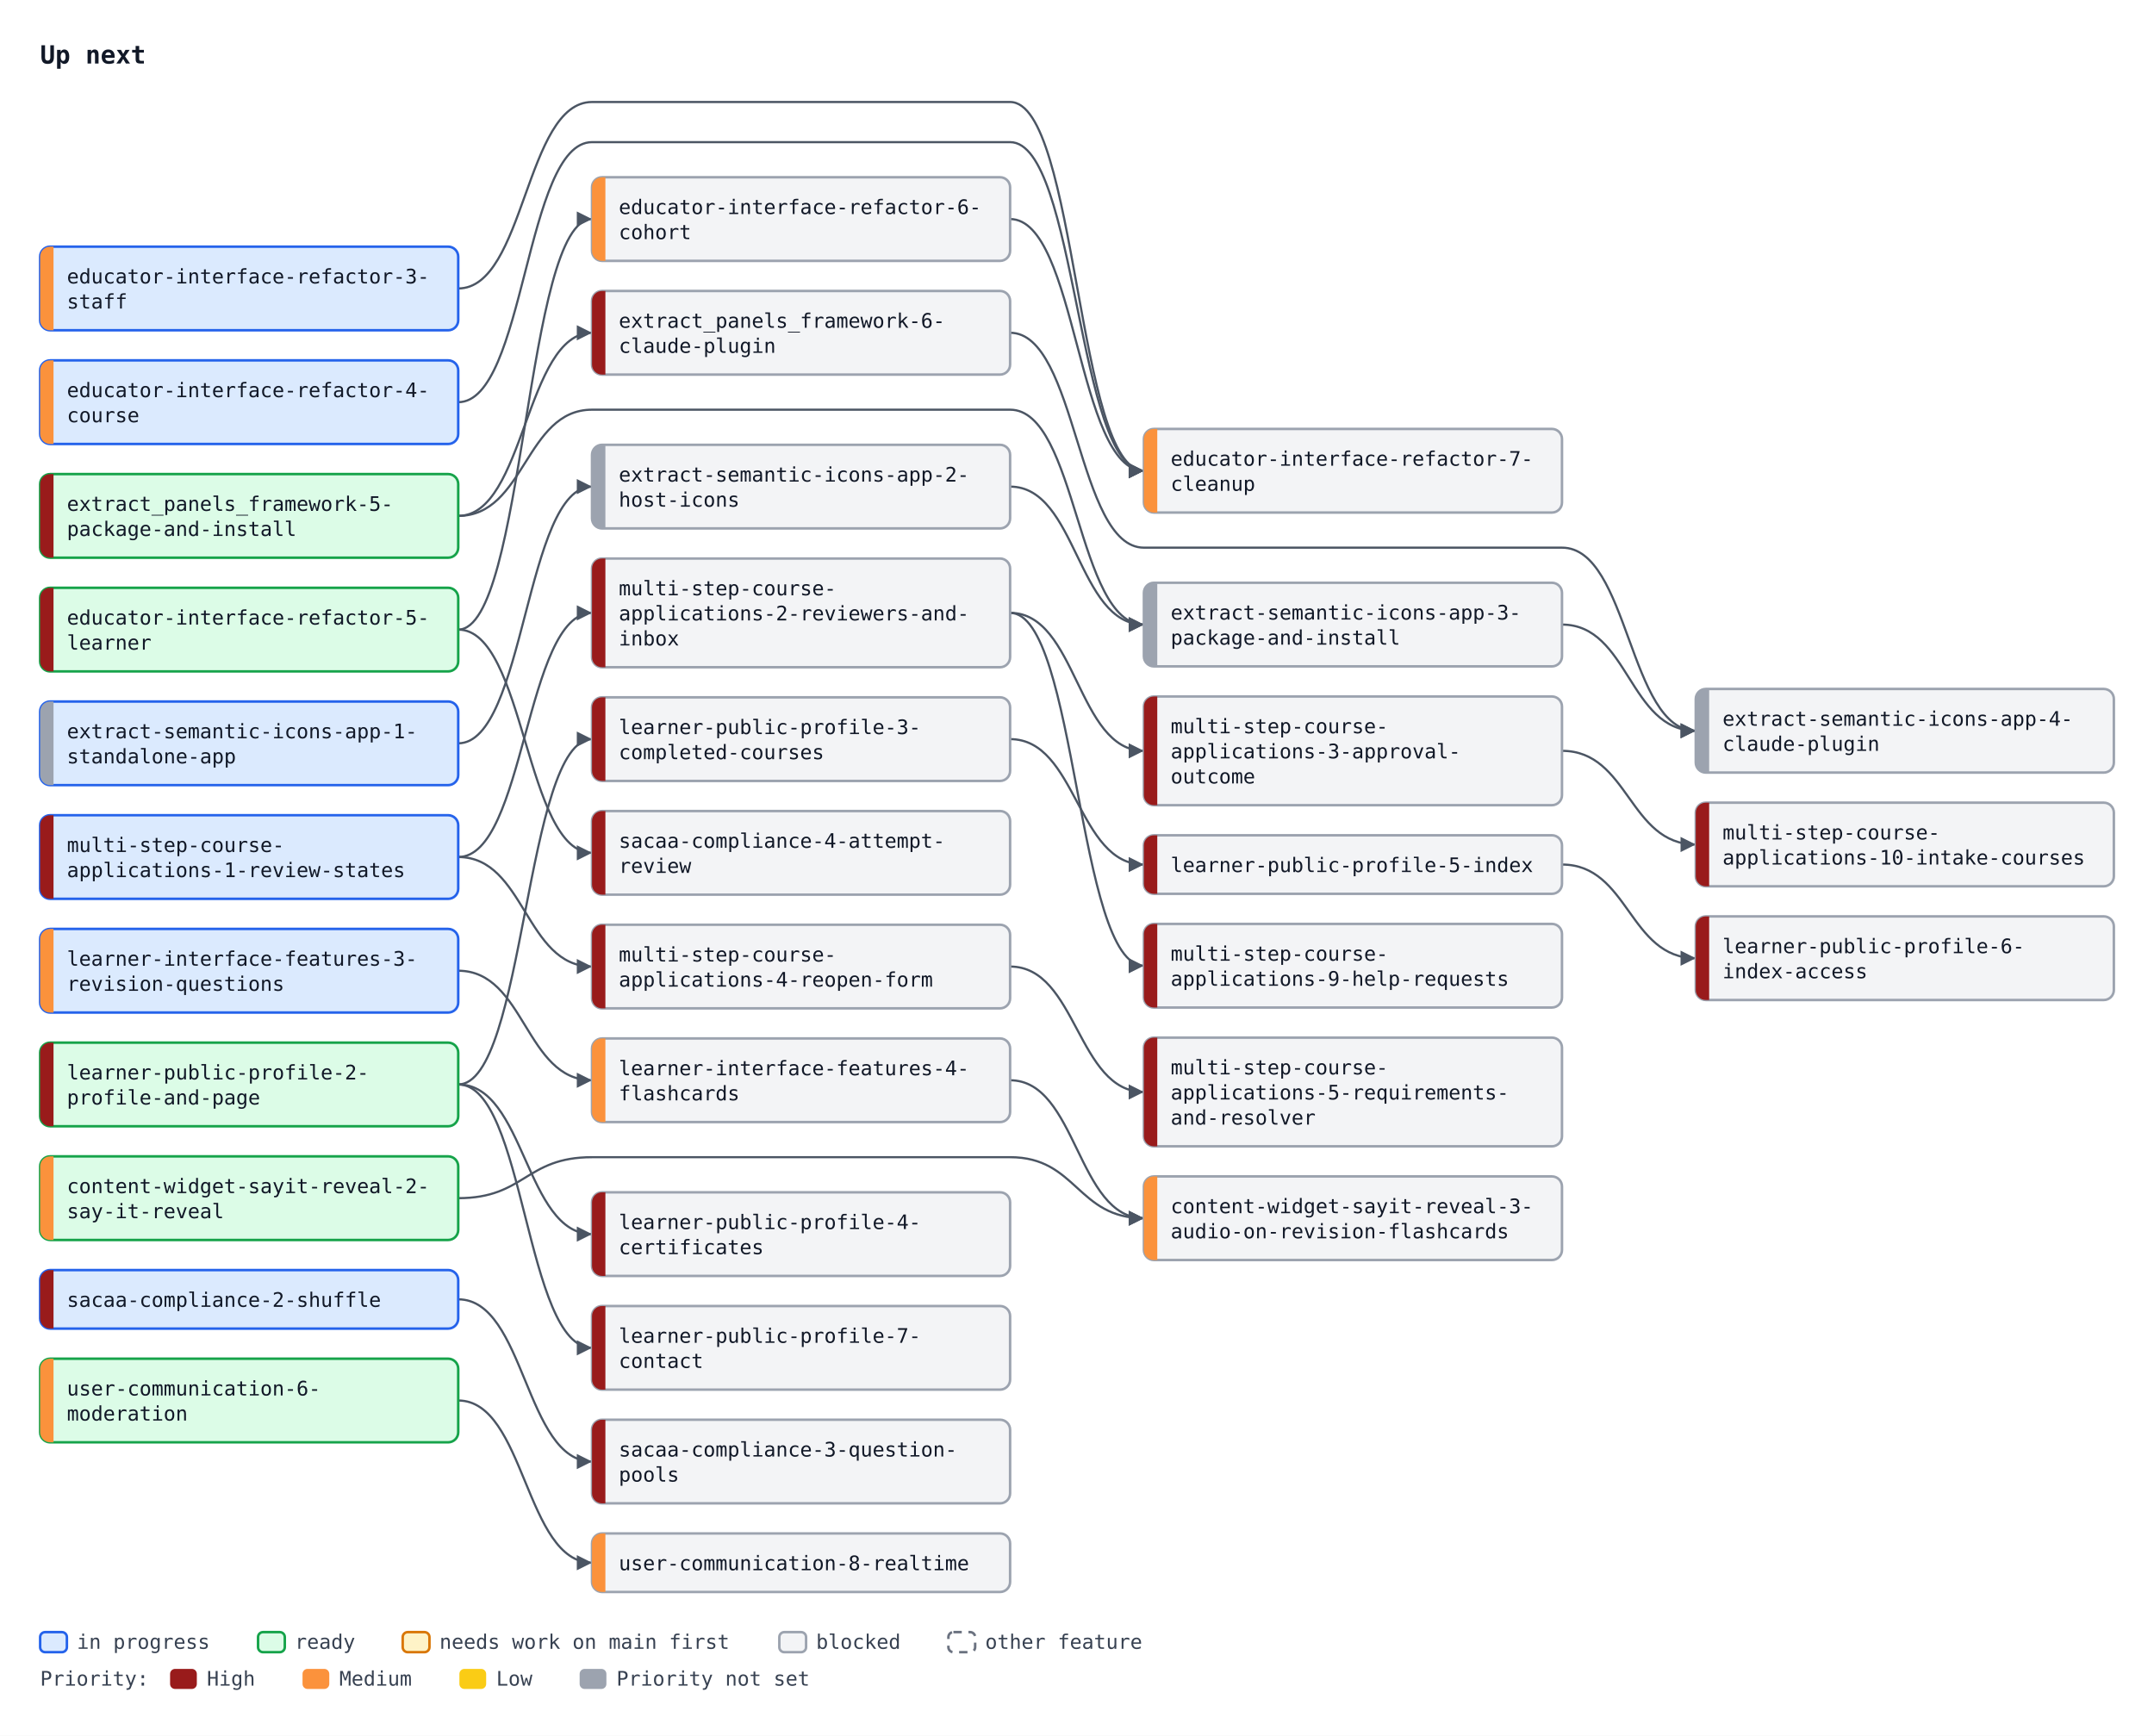
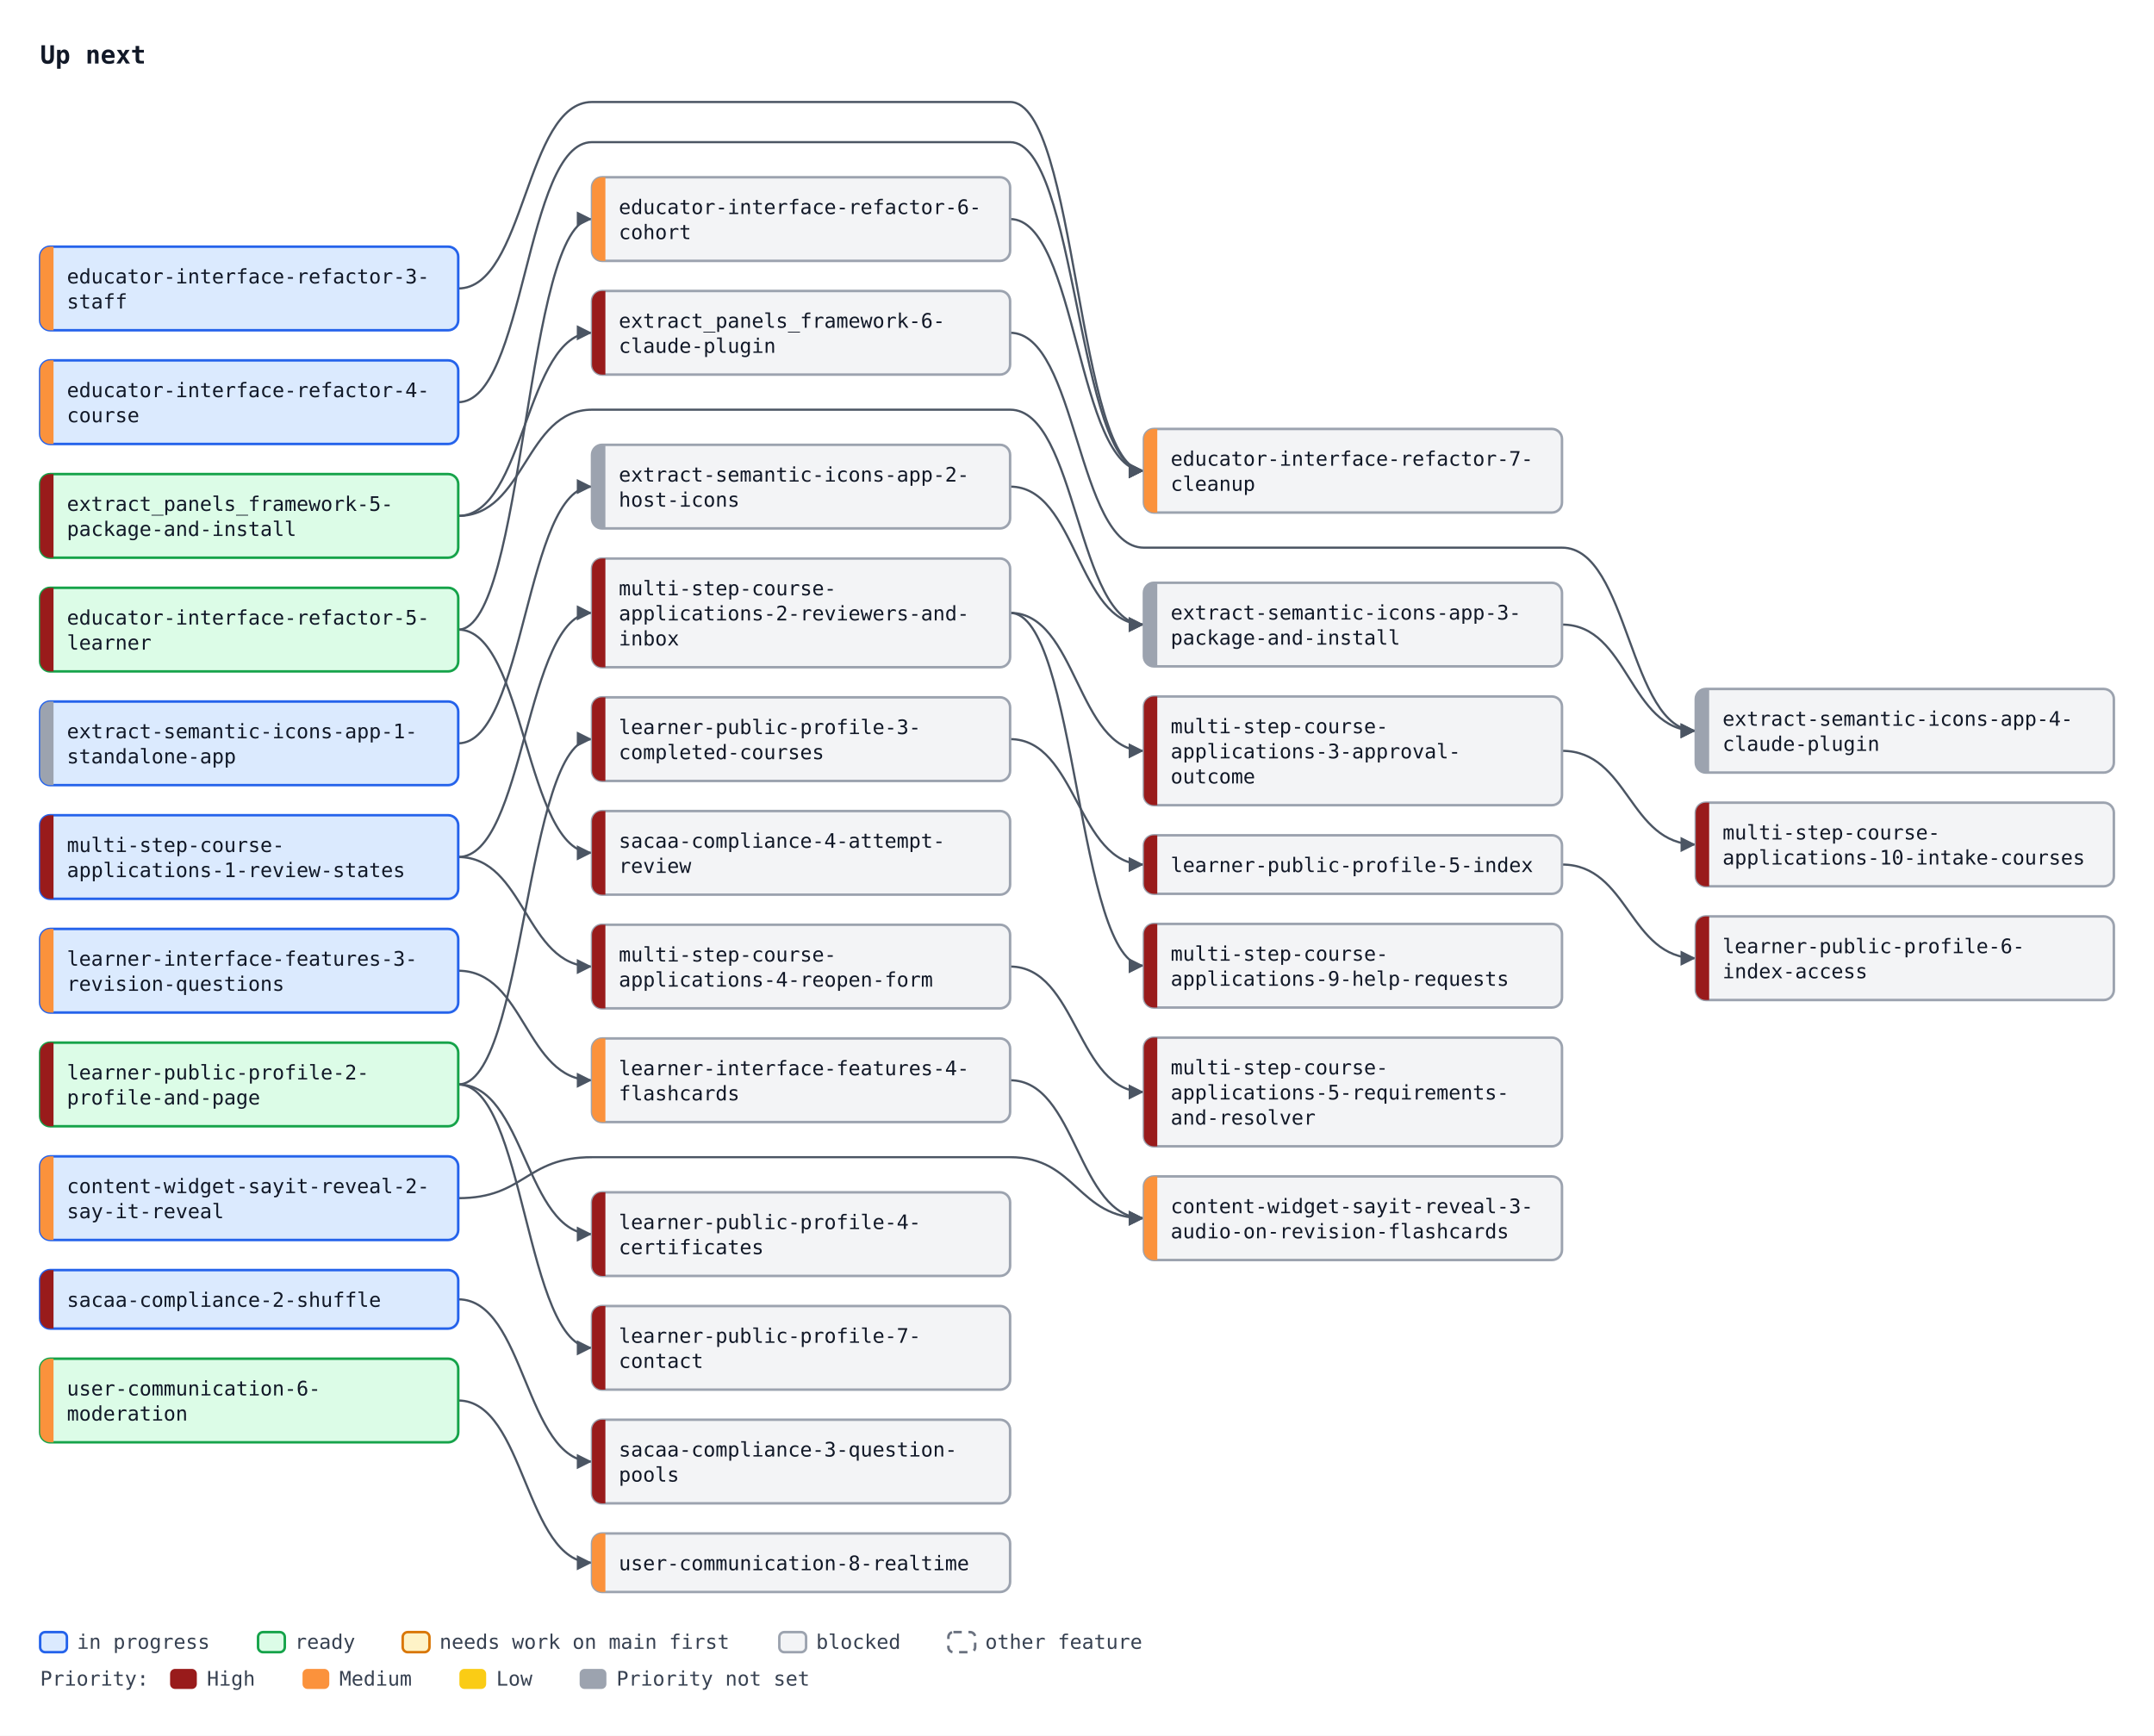
<svg xmlns="http://www.w3.org/2000/svg" width="1288" height="1038" viewBox="0 0 1288 1038" font-family="ui-monospace, SFMono-Regular, Menlo, Consolas, monospace" font-size="12">
  <defs>
    <marker id="arrow" viewBox="0 0 10 10" refX="10" refY="5" markerWidth="7" markerHeight="7" orient="auto-start-reverse">
      <path d="M0,0 L10,5 L0,10 z" fill="#4b5563" />
    </marker>
  </defs>
  <rect width="1288" height="1038" fill="#ffffff" />
  <text x="24" y="38" font-size="15" font-weight="bold" fill="#111827">Up next</text>
  <path d="M274.0,376.5 C314.0,376.5 314.0,131.0 354.0,131.0" fill="none" stroke="#4b5563" stroke-width="1.3" marker-end="url(#arrow)" />
  <path d="M274.0,172.5 C314.0,172.5 314.0,61.0 354.0,61.0 L604.0,61.0 C644.0,61.0 644.0,281.5 684.0,281.5" fill="none" stroke="#4b5563" stroke-width="1.3" marker-end="url(#arrow)" />
  <path d="M274.0,240.5 C314.0,240.5 314.0,85.0 354.0,85.0 L604.0,85.0 C644.0,85.0 644.0,281.5 684.0,281.5" fill="none" stroke="#4b5563" stroke-width="1.3" marker-end="url(#arrow)" />
  <path d="M604.0,131.0 C644.0,131.0 644.0,281.5 684.0,281.5" fill="none" stroke="#4b5563" stroke-width="1.3" marker-end="url(#arrow)" />
  <path d="M274.0,777.0 C314.0,777.0 314.0,874.0 354.0,874.0" fill="none" stroke="#4b5563" stroke-width="1.3" marker-end="url(#arrow)" />
  <path d="M274.0,376.5 C314.0,376.5 314.0,510.0 354.0,510.0" fill="none" stroke="#4b5563" stroke-width="1.3" marker-end="url(#arrow)" />
  <path d="M274.0,308.5 C314.0,308.5 314.0,199.0 354.0,199.0" fill="none" stroke="#4b5563" stroke-width="1.3" marker-end="url(#arrow)" />
  <path d="M274.0,648.5 C314.0,648.5 314.0,442.0 354.0,442.0" fill="none" stroke="#4b5563" stroke-width="1.3" marker-end="url(#arrow)" />
  <path d="M274.0,648.5 C314.0,648.5 314.0,738.0 354.0,738.0" fill="none" stroke="#4b5563" stroke-width="1.3" marker-end="url(#arrow)" />
  <path d="M604.0,442.0 C644.0,442.0 644.0,517.0 684.0,517.0" fill="none" stroke="#4b5563" stroke-width="1.3" marker-end="url(#arrow)" />
  <path d="M934.0,517.0 C974.0,517.0 974.0,573.0 1014.0,573.0" fill="none" stroke="#4b5563" stroke-width="1.3" marker-end="url(#arrow)" />
  <path d="M274.0,648.5 C314.0,648.5 314.0,806.0 354.0,806.0" fill="none" stroke="#4b5563" stroke-width="1.3" marker-end="url(#arrow)" />
  <path d="M274.0,512.5 C314.0,512.5 314.0,366.5 354.0,366.5" fill="none" stroke="#4b5563" stroke-width="1.3" marker-end="url(#arrow)" />
  <path d="M604.0,366.5 C644.0,366.5 644.0,449.0 684.0,449.0" fill="none" stroke="#4b5563" stroke-width="1.3" marker-end="url(#arrow)" />
  <path d="M274.0,512.5 C314.0,512.5 314.0,578.0 354.0,578.0" fill="none" stroke="#4b5563" stroke-width="1.3" marker-end="url(#arrow)" />
  <path d="M604.0,578.0 C644.0,578.0 644.0,653.0 684.0,653.0" fill="none" stroke="#4b5563" stroke-width="1.3" marker-end="url(#arrow)" />
  <path d="M604.0,366.5 C644.0,366.5 644.0,577.5 684.0,577.5" fill="none" stroke="#4b5563" stroke-width="1.3" marker-end="url(#arrow)" />
  <path d="M934.0,449.0 C974.0,449.0 974.0,505.0 1014.0,505.0" fill="none" stroke="#4b5563" stroke-width="1.3" marker-end="url(#arrow)" />
  <path d="M274.0,580.5 C314.0,580.5 314.0,646.0 354.0,646.0" fill="none" stroke="#4b5563" stroke-width="1.3" marker-end="url(#arrow)" />
  <path d="M274.0,716.5 C314.0,716.5 314.0,692.0 354.0,692.0 L604.0,692.0 C644.0,692.0 644.0,728.5 684.0,728.5" fill="none" stroke="#4b5563" stroke-width="1.3" marker-end="url(#arrow)" />
  <path d="M604.0,646.0 C644.0,646.0 644.0,728.5 684.0,728.5" fill="none" stroke="#4b5563" stroke-width="1.3" marker-end="url(#arrow)" />
  <path d="M274.0,837.5 C314.0,837.5 314.0,934.5 354.0,934.5" fill="none" stroke="#4b5563" stroke-width="1.3" marker-end="url(#arrow)" />
  <path d="M274.0,444.5 C314.0,444.5 314.0,291.0 354.0,291.0" fill="none" stroke="#4b5563" stroke-width="1.3" marker-end="url(#arrow)" />
  <path d="M604.0,291.0 C644.0,291.0 644.0,373.5 684.0,373.5" fill="none" stroke="#4b5563" stroke-width="1.3" marker-end="url(#arrow)" />
  <path d="M274.0,308.5 C314.0,308.5 314.0,245.0 354.0,245.0 L604.0,245.0 C644.0,245.0 644.0,373.5 684.0,373.5" fill="none" stroke="#4b5563" stroke-width="1.3" marker-end="url(#arrow)" />
  <path d="M934.0,373.5 C974.0,373.5 974.0,437.0 1014.0,437.0" fill="none" stroke="#4b5563" stroke-width="1.3" marker-end="url(#arrow)" />
  <path d="M604.0,199.0 C644.0,199.0 644.0,327.5 684.0,327.5 L934.0,327.5 C974.0,327.5 974.0,437.0 1014.0,437.0" fill="none" stroke="#4b5563" stroke-width="1.3" marker-end="url(#arrow)" />
  <rect x="24.0" y="147.5" width="250" height="50" rx="6" fill="#dbeafe" stroke="#2563eb" stroke-width="1.5" />
  <path d="M32.0,147.5 H30.0 A6,6 0 0 0 24.0,153.5 V191.5 A6,6 0 0 0 30.0,197.5 H32.0 Z" fill="#fb923c" />
  <text x="40.0" y="169.5" fill="#111827">educator-interface-refactor-3-</text>
  <text x="40.0" y="184.5" fill="#111827">staff</text>
  <rect x="24.0" y="215.5" width="250" height="50" rx="6" fill="#dbeafe" stroke="#2563eb" stroke-width="1.5" />
  <path d="M32.0,215.5 H30.0 A6,6 0 0 0 24.0,221.5 V259.5 A6,6 0 0 0 30.0,265.5 H32.0 Z" fill="#fb923c" />
  <text x="40.0" y="237.5" fill="#111827">educator-interface-refactor-4-</text>
  <text x="40.0" y="252.5" fill="#111827">course</text>
  <rect x="24.0" y="351.5" width="250" height="50" rx="6" fill="#dcfce7" stroke="#16a34a" stroke-width="1.5" />
  <path d="M32.0,351.5 H30.0 A6,6 0 0 0 24.0,357.5 V395.5 A6,6 0 0 0 30.0,401.5 H32.0 Z" fill="#991b1b" />
  <text x="40.0" y="373.5" fill="#111827">educator-interface-refactor-5-</text>
  <text x="40.0" y="388.5" fill="#111827">learner</text>
  <rect x="354.0" y="106.0" width="250" height="50" rx="6" fill="#f3f4f6" stroke="#9ca3af" stroke-width="1.5" />
  <path d="M362.0,106.0 H360.0 A6,6 0 0 0 354.0,112.0 V150.0 A6,6 0 0 0 360.0,156.0 H362.0 Z" fill="#fb923c" />
  <text x="370.0" y="128.0" fill="#111827">educator-interface-refactor-6-</text>
  <text x="370.0" y="143.0" fill="#111827">cohort</text>
  <rect x="684.0" y="256.5" width="250" height="50" rx="6" fill="#f3f4f6" stroke="#9ca3af" stroke-width="1.5" />
  <path d="M692.0,256.5 H690.0 A6,6 0 0 0 684.0,262.5 V300.5 A6,6 0 0 0 690.0,306.5 H692.0 Z" fill="#fb923c" />
  <text x="700.0" y="278.5" fill="#111827">educator-interface-refactor-7-</text>
  <text x="700.0" y="293.5" fill="#111827">cleanup</text>
  <rect x="24.0" y="759.5" width="250" height="35" rx="6" fill="#dbeafe" stroke="#2563eb" stroke-width="1.5" />
  <path d="M32.0,759.5 H30.0 A6,6 0 0 0 24.0,765.5 V788.5 A6,6 0 0 0 30.0,794.5 H32.0 Z" fill="#991b1b" />
  <text x="40.0" y="781.5" fill="#111827">sacaa-compliance-2-shuffle</text>
  <rect x="354.0" y="849.0" width="250" height="50" rx="6" fill="#f3f4f6" stroke="#9ca3af" stroke-width="1.5" />
  <path d="M362.0,849.0 H360.0 A6,6 0 0 0 354.0,855.0 V893.0 A6,6 0 0 0 360.0,899.0 H362.0 Z" fill="#991b1b" />
  <text x="370.0" y="871.0" fill="#111827">sacaa-compliance-3-question-</text>
  <text x="370.0" y="886.0" fill="#111827">pools</text>
  <rect x="354.0" y="485.0" width="250" height="50" rx="6" fill="#f3f4f6" stroke="#9ca3af" stroke-width="1.5" />
  <path d="M362.0,485.0 H360.0 A6,6 0 0 0 354.0,491.0 V529.0 A6,6 0 0 0 360.0,535.0 H362.0 Z" fill="#991b1b" />
  <text x="370.0" y="507.0" fill="#111827">sacaa-compliance-4-attempt-</text>
  <text x="370.0" y="522.0" fill="#111827">review</text>
  <rect x="24.0" y="283.5" width="250" height="50" rx="6" fill="#dcfce7" stroke="#16a34a" stroke-width="1.5" />
  <path d="M32.0,283.5 H30.0 A6,6 0 0 0 24.0,289.5 V327.5 A6,6 0 0 0 30.0,333.5 H32.0 Z" fill="#991b1b" />
  <text x="40.0" y="305.5" fill="#111827">extract_panels_framework-5-</text>
  <text x="40.0" y="320.5" fill="#111827">package-and-install</text>
  <rect x="354.0" y="174.0" width="250" height="50" rx="6" fill="#f3f4f6" stroke="#9ca3af" stroke-width="1.5" />
  <path d="M362.0,174.0 H360.0 A6,6 0 0 0 354.0,180.0 V218.0 A6,6 0 0 0 360.0,224.0 H362.0 Z" fill="#991b1b" />
  <text x="370.0" y="196.0" fill="#111827">extract_panels_framework-6-</text>
  <text x="370.0" y="211.0" fill="#111827">claude-plugin</text>
  <rect x="24.0" y="623.5" width="250" height="50" rx="6" fill="#dcfce7" stroke="#16a34a" stroke-width="1.5" />
  <path d="M32.0,623.5 H30.0 A6,6 0 0 0 24.0,629.5 V667.5 A6,6 0 0 0 30.0,673.5 H32.0 Z" fill="#991b1b" />
  <text x="40.0" y="645.5" fill="#111827">learner-public-profile-2-</text>
  <text x="40.0" y="660.5" fill="#111827">profile-and-page</text>
  <rect x="354.0" y="417.0" width="250" height="50" rx="6" fill="#f3f4f6" stroke="#9ca3af" stroke-width="1.5" />
  <path d="M362.0,417.0 H360.0 A6,6 0 0 0 354.0,423.0 V461.0 A6,6 0 0 0 360.0,467.0 H362.0 Z" fill="#991b1b" />
  <text x="370.0" y="439.0" fill="#111827">learner-public-profile-3-</text>
  <text x="370.0" y="454.0" fill="#111827">completed-courses</text>
  <rect x="354.0" y="713.0" width="250" height="50" rx="6" fill="#f3f4f6" stroke="#9ca3af" stroke-width="1.5" />
  <path d="M362.0,713.0 H360.0 A6,6 0 0 0 354.0,719.0 V757.0 A6,6 0 0 0 360.0,763.0 H362.0 Z" fill="#991b1b" />
  <text x="370.0" y="735.0" fill="#111827">learner-public-profile-4-</text>
  <text x="370.0" y="750.0" fill="#111827">certificates</text>
  <rect x="684.0" y="499.5" width="250" height="35" rx="6" fill="#f3f4f6" stroke="#9ca3af" stroke-width="1.5" />
  <path d="M692.0,499.5 H690.0 A6,6 0 0 0 684.0,505.5 V528.5 A6,6 0 0 0 690.0,534.5 H692.0 Z" fill="#991b1b" />
  <text x="700.0" y="521.5" fill="#111827">learner-public-profile-5-index</text>
  <rect x="1014.0" y="548.0" width="250" height="50" rx="6" fill="#f3f4f6" stroke="#9ca3af" stroke-width="1.5" />
  <path d="M1022.0,548.0 H1020.0 A6,6 0 0 0 1014.0,554.0 V592.0 A6,6 0 0 0 1020.0,598.0 H1022.0 Z" fill="#991b1b" />
  <text x="1030.0" y="570.0" fill="#111827">learner-public-profile-6-</text>
  <text x="1030.0" y="585.0" fill="#111827">index-access</text>
  <rect x="354.0" y="781.0" width="250" height="50" rx="6" fill="#f3f4f6" stroke="#9ca3af" stroke-width="1.5" />
  <path d="M362.0,781.0 H360.0 A6,6 0 0 0 354.0,787.0 V825.0 A6,6 0 0 0 360.0,831.0 H362.0 Z" fill="#991b1b" />
  <text x="370.0" y="803.0" fill="#111827">learner-public-profile-7-</text>
  <text x="370.0" y="818.0" fill="#111827">contact</text>
  <rect x="24.0" y="487.5" width="250" height="50" rx="6" fill="#dbeafe" stroke="#2563eb" stroke-width="1.5" />
  <path d="M32.0,487.5 H30.0 A6,6 0 0 0 24.0,493.5 V531.5 A6,6 0 0 0 30.0,537.5 H32.0 Z" fill="#991b1b" />
  <text x="40.0" y="509.5" fill="#111827">multi-step-course-</text>
  <text x="40.0" y="524.5" fill="#111827">applications-1-review-states</text>
  <rect x="354.0" y="334.0" width="250" height="65" rx="6" fill="#f3f4f6" stroke="#9ca3af" stroke-width="1.5" />
  <path d="M362.0,334.0 H360.0 A6,6 0 0 0 354.0,340.0 V393.0 A6,6 0 0 0 360.0,399.0 H362.0 Z" fill="#991b1b" />
  <text x="370.0" y="356.0" fill="#111827">multi-step-course-</text>
  <text x="370.0" y="371.0" fill="#111827">applications-2-reviewers-and-</text>
  <text x="370.0" y="386.0" fill="#111827">inbox</text>
  <rect x="684.0" y="416.5" width="250" height="65" rx="6" fill="#f3f4f6" stroke="#9ca3af" stroke-width="1.5" />
  <path d="M692.0,416.5 H690.0 A6,6 0 0 0 684.0,422.5 V475.5 A6,6 0 0 0 690.0,481.5 H692.0 Z" fill="#991b1b" />
  <text x="700.0" y="438.5" fill="#111827">multi-step-course-</text>
  <text x="700.0" y="453.5" fill="#111827">applications-3-approval-</text>
  <text x="700.0" y="468.5" fill="#111827">outcome</text>
  <rect x="354.0" y="553.0" width="250" height="50" rx="6" fill="#f3f4f6" stroke="#9ca3af" stroke-width="1.5" />
  <path d="M362.0,553.0 H360.0 A6,6 0 0 0 354.0,559.0 V597.0 A6,6 0 0 0 360.0,603.0 H362.0 Z" fill="#991b1b" />
  <text x="370.0" y="575.0" fill="#111827">multi-step-course-</text>
  <text x="370.0" y="590.0" fill="#111827">applications-4-reopen-form</text>
  <rect x="684.0" y="620.5" width="250" height="65" rx="6" fill="#f3f4f6" stroke="#9ca3af" stroke-width="1.5" />
  <path d="M692.0,620.5 H690.0 A6,6 0 0 0 684.0,626.5 V679.5 A6,6 0 0 0 690.0,685.5 H692.0 Z" fill="#991b1b" />
  <text x="700.0" y="642.5" fill="#111827">multi-step-course-</text>
  <text x="700.0" y="657.5" fill="#111827">applications-5-requirements-</text>
  <text x="700.0" y="672.5" fill="#111827">and-resolver</text>
  <rect x="684.0" y="552.5" width="250" height="50" rx="6" fill="#f3f4f6" stroke="#9ca3af" stroke-width="1.5" />
  <path d="M692.0,552.5 H690.0 A6,6 0 0 0 684.0,558.5 V596.5 A6,6 0 0 0 690.0,602.5 H692.0 Z" fill="#991b1b" />
  <text x="700.0" y="574.5" fill="#111827">multi-step-course-</text>
  <text x="700.0" y="589.5" fill="#111827">applications-9-help-requests</text>
  <rect x="1014.0" y="480.0" width="250" height="50" rx="6" fill="#f3f4f6" stroke="#9ca3af" stroke-width="1.5" />
  <path d="M1022.0,480.0 H1020.0 A6,6 0 0 0 1014.0,486.0 V524.0 A6,6 0 0 0 1020.0,530.0 H1022.0 Z" fill="#991b1b" />
  <text x="1030.0" y="502.0" fill="#111827">multi-step-course-</text>
  <text x="1030.0" y="517.0" fill="#111827">applications-10-intake-courses</text>
  <rect x="24.0" y="555.5" width="250" height="50" rx="6" fill="#dbeafe" stroke="#2563eb" stroke-width="1.5" />
  <path d="M32.0,555.5 H30.0 A6,6 0 0 0 24.0,561.5 V599.5 A6,6 0 0 0 30.0,605.5 H32.0 Z" fill="#fb923c" />
  <text x="40.0" y="577.5" fill="#111827">learner-interface-features-3-</text>
  <text x="40.0" y="592.5" fill="#111827">revision-questions</text>
  <rect x="354.0" y="621.0" width="250" height="50" rx="6" fill="#f3f4f6" stroke="#9ca3af" stroke-width="1.5" />
  <path d="M362.0,621.0 H360.0 A6,6 0 0 0 354.0,627.0 V665.0 A6,6 0 0 0 360.0,671.0 H362.0 Z" fill="#fb923c" />
  <text x="370.0" y="643.0" fill="#111827">learner-interface-features-4-</text>
  <text x="370.0" y="658.0" fill="#111827">flashcards</text>
-   <rect x="24.0" y="691.5" width="250" height="50" rx="6" fill="#dcfce7" stroke="#16a34a" stroke-width="1.5" />
+   <rect x="24.0" y="691.5" width="250" height="50" rx="6" fill="#dbeafe" stroke="#2563eb" stroke-width="1.5" />
  <path d="M32.0,691.5 H30.0 A6,6 0 0 0 24.0,697.5 V735.5 A6,6 0 0 0 30.0,741.5 H32.0 Z" fill="#fb923c" />
  <text x="40.0" y="713.5" fill="#111827">content-widget-sayit-reveal-2-</text>
  <text x="40.0" y="728.5" fill="#111827">say-it-reveal</text>
  <rect x="684.0" y="703.5" width="250" height="50" rx="6" fill="#f3f4f6" stroke="#9ca3af" stroke-width="1.5" />
  <path d="M692.0,703.5 H690.0 A6,6 0 0 0 684.0,709.5 V747.5 A6,6 0 0 0 690.0,753.5 H692.0 Z" fill="#fb923c" />
  <text x="700.0" y="725.5" fill="#111827">content-widget-sayit-reveal-3-</text>
  <text x="700.0" y="740.5" fill="#111827">audio-on-revision-flashcards</text>
  <rect x="24.0" y="812.5" width="250" height="50" rx="6" fill="#dcfce7" stroke="#16a34a" stroke-width="1.5" />
  <path d="M32.0,812.5 H30.0 A6,6 0 0 0 24.0,818.5 V856.5 A6,6 0 0 0 30.0,862.5 H32.0 Z" fill="#fb923c" />
  <text x="40.0" y="834.5" fill="#111827">user-communication-6-</text>
  <text x="40.0" y="849.5" fill="#111827">moderation</text>
  <rect x="354.0" y="917.0" width="250" height="35" rx="6" fill="#f3f4f6" stroke="#9ca3af" stroke-width="1.5" />
  <path d="M362.0,917.0 H360.0 A6,6 0 0 0 354.0,923.0 V946.0 A6,6 0 0 0 360.0,952.0 H362.0 Z" fill="#fb923c" />
  <text x="370.0" y="939.0" fill="#111827">user-communication-8-realtime</text>
  <rect x="24.0" y="419.5" width="250" height="50" rx="6" fill="#dbeafe" stroke="#2563eb" stroke-width="1.5" />
  <path d="M32.0,419.5 H30.0 A6,6 0 0 0 24.0,425.5 V463.5 A6,6 0 0 0 30.0,469.5 H32.0 Z" fill="#9ca3af" />
  <text x="40.0" y="441.5" fill="#111827">extract-semantic-icons-app-1-</text>
  <text x="40.0" y="456.5" fill="#111827">standalone-app</text>
  <rect x="354.0" y="266.0" width="250" height="50" rx="6" fill="#f3f4f6" stroke="#9ca3af" stroke-width="1.5" />
  <path d="M362.0,266.0 H360.0 A6,6 0 0 0 354.0,272.0 V310.0 A6,6 0 0 0 360.0,316.0 H362.0 Z" fill="#9ca3af" />
  <text x="370.0" y="288.0" fill="#111827">extract-semantic-icons-app-2-</text>
  <text x="370.0" y="303.0" fill="#111827">host-icons</text>
  <rect x="684.0" y="348.5" width="250" height="50" rx="6" fill="#f3f4f6" stroke="#9ca3af" stroke-width="1.5" />
  <path d="M692.0,348.5 H690.0 A6,6 0 0 0 684.0,354.5 V392.5 A6,6 0 0 0 690.0,398.5 H692.0 Z" fill="#9ca3af" />
  <text x="700.0" y="370.5" fill="#111827">extract-semantic-icons-app-3-</text>
  <text x="700.0" y="385.5" fill="#111827">package-and-install</text>
  <rect x="1014.0" y="412.0" width="250" height="50" rx="6" fill="#f3f4f6" stroke="#9ca3af" stroke-width="1.5" />
  <path d="M1022.0,412.0 H1020.0 A6,6 0 0 0 1014.0,418.0 V456.0 A6,6 0 0 0 1020.0,462.0 H1022.0 Z" fill="#9ca3af" />
  <text x="1030.0" y="434.0" fill="#111827">extract-semantic-icons-app-4-</text>
  <text x="1030.0" y="449.0" fill="#111827">claude-plugin</text>
  <rect x="24.0" y="976" width="16" height="12" rx="3" fill="#dbeafe" stroke="#2563eb" stroke-width="1.5" />
  <text x="46.0" y="986" fill="#374151">in progress</text>
  <rect x="154.3" y="976" width="16" height="12" rx="3" fill="#dcfce7" stroke="#16a34a" stroke-width="1.5" />
  <text x="176.3" y="986" fill="#374151">ready</text>
  <rect x="240.8" y="976" width="16" height="12" rx="3" fill="#fef3c7" stroke="#d97706" stroke-width="1.5" />
  <text x="262.8" y="986" fill="#374151">needs work on main first</text>
  <rect x="466.0" y="976" width="16" height="12" rx="3" fill="#f3f4f6" stroke="#9ca3af" stroke-width="1.5" />
  <text x="488.0" y="986" fill="#374151">blocked</text>
  <rect x="567.1" y="976" width="16" height="12" rx="3" fill="#ffffff" stroke="#6b7280" stroke-width="1.5" stroke-dasharray="5 4" />
  <text x="589.1" y="986" fill="#374151">other feature</text>
  <text x="24" y="1008" fill="#374151">Priority:</text>
  <rect x="101.7" y="998" width="16" height="12" rx="3" fill="#991b1b" />
  <text x="123.7" y="1008" fill="#374151">High</text>
  <rect x="180.9" y="998" width="16" height="12" rx="3" fill="#fb923c" />
  <text x="202.9" y="1008" fill="#374151">Medium</text>
  <rect x="274.7" y="998" width="16" height="12" rx="3" fill="#facc15" />
  <text x="296.7" y="1008" fill="#374151">Low</text>
  <rect x="346.6" y="998" width="16" height="12" rx="3" fill="#9ca3af" />
  <text x="368.6" y="1008" fill="#374151">Priority not set</text>
</svg>
